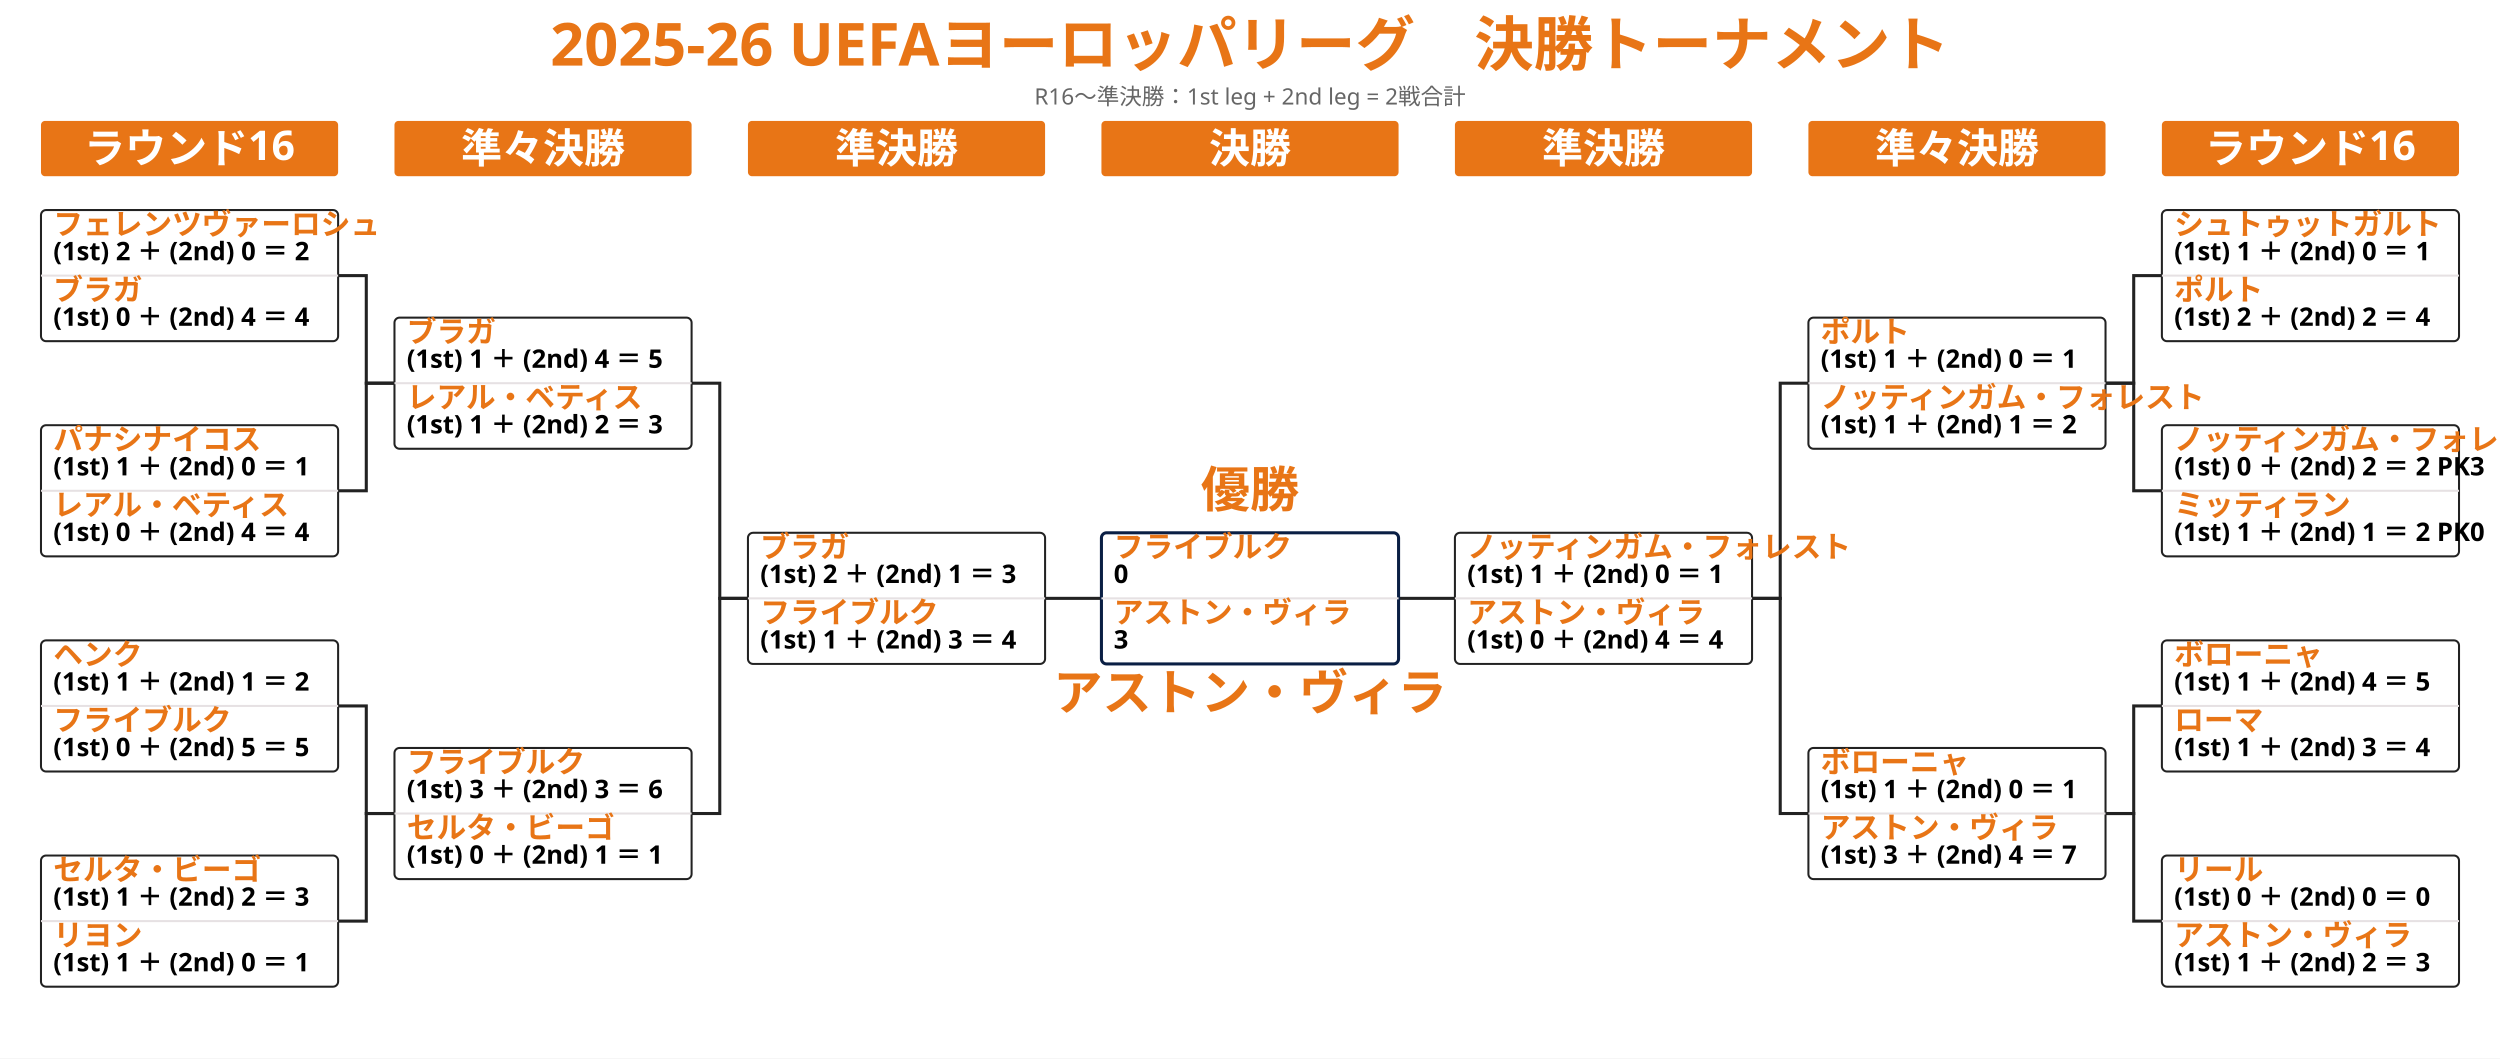
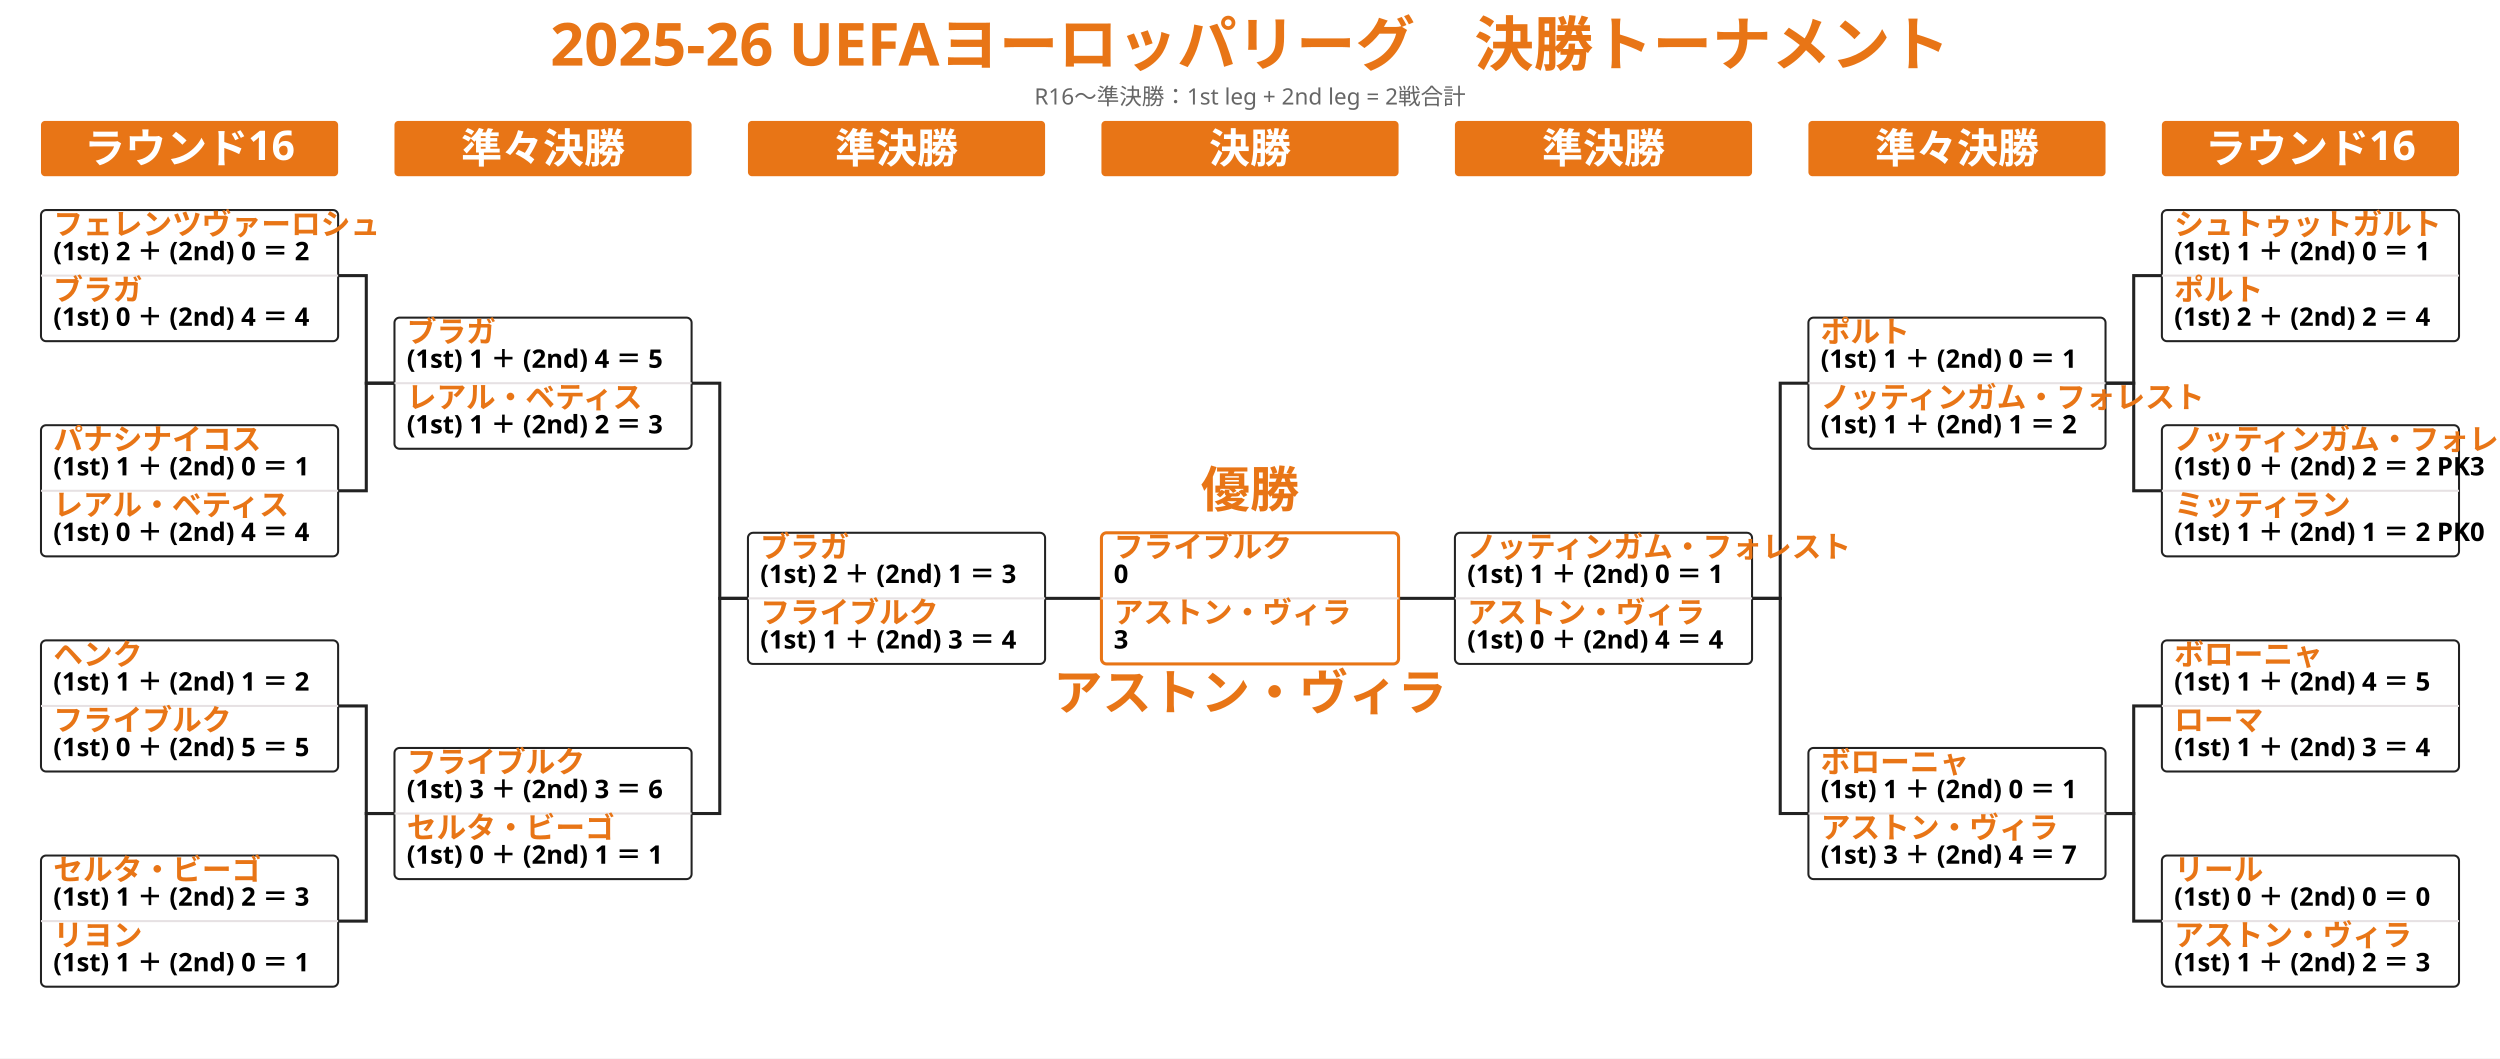
<svg xmlns="http://www.w3.org/2000/svg" width="2440" height="1033" viewBox="0 0 2440 1033" role="img" aria-labelledby="title desc">
  <rect width="100%" height="100%" fill="#ffffff" />
  <style>
    .title{font:700 58px 'Noto Sans JP','Yu Gothic',sans-serif;fill:#e87516}
    .round{font:700 40px 'Noto Sans JP','Yu Gothic',sans-serif;fill:#fff}
.team{font:700 29px 'Noto Sans JP','Yu Gothic',sans-serif;fill: #e87516;}
.rank{font:400 25px 'Noto Sans JP','Yu Gothic',sans-serif;}
.score{font:700 25px 'Noto Sans JP','Yu Gothic',sans-serif;}
    .champ{font:700 48px 'Noto Sans JP','Yu Gothic',sans-serif;fill:#e87516}
    .third-title{font:700 38px 'Noto Sans JP','Yu Gothic',sans-serif;fill:#fff}
    .legend{font:400 22px 'Noto Sans JP','Yu Gothic',sans-serif;fill:#666;}
  </style>
  <text class="title" x="1220" y="64" text-anchor="middle">2025-26 UEFAヨーロッパリーグ　決勝トーナメント</text>
  <text class="legend" x="1220" y="102" text-anchor="middle">R16～準決勝：1st leg + 2nd leg = 2戦合計</text>
  <rect x="40" y="118" width="290" height="54" rx="4" fill="#e87516" />
  <text class="round" x="185" y="145" text-anchor="middle" dominant-baseline="middle">ラウンド16</text>
  <rect x="2110" y="118" width="290" height="54" rx="4" fill="#e87516" />
  <text class="round" x="2255" y="145" text-anchor="middle" dominant-baseline="middle">ラウンド16</text>
  <rect x="385" y="118" width="290" height="54" rx="4" fill="#e87516" />
  <text class="round" x="530" y="145" text-anchor="middle" dominant-baseline="middle">準々決勝</text>
  <rect x="1765" y="118" width="290" height="54" rx="4" fill="#e87516" />
  <text class="round" x="1910" y="145" text-anchor="middle" dominant-baseline="middle">準々決勝</text>
  <rect x="730" y="118" width="290" height="54" rx="4" fill="#e87516" />
  <text class="round" x="875" y="145" text-anchor="middle" dominant-baseline="middle">準決勝</text>
  <rect x="1420" y="118" width="290" height="54" rx="4" fill="#e87516" />
  <text class="round" x="1565" y="145" text-anchor="middle" dominant-baseline="middle">準決勝</text>
  <rect x="1075" y="118" width="290" height="54" rx="4" fill="#e87516" />
  <text class="round" x="1220" y="145" text-anchor="middle" dominant-baseline="middle">決勝</text>
  <path d="M 675 374 H 702.5 V 584 H 730" fill="none" stroke="#222222" stroke-width="3" />
  <path d="M 330 269 H 357.5 V 374 H 385" fill="none" stroke="#222222" stroke-width="3" />
  <path d="M 330 479 H 357.5 V 374 H 385" fill="none" stroke="#222222" stroke-width="3" />
  <path d="M 675 794 H 702.5 V 584 H 730" fill="none" stroke="#222222" stroke-width="3" />
  <path d="M 330 689 H 357.5 V 794 H 385" fill="none" stroke="#222222" stroke-width="3" />
  <path d="M 330 899 H 357.5 V 794 H 385" fill="none" stroke="#222222" stroke-width="3" />
  <path d="M 1765 374 H 1737.5 V 584 H 1710" fill="none" stroke="#222222" stroke-width="3" />
  <path d="M 2110 269 H 2082.5 V 374 H 2055" fill="none" stroke="#222222" stroke-width="3" />
  <path d="M 2110 479 H 2082.5 V 374 H 2055" fill="none" stroke="#222222" stroke-width="3" />
  <path d="M 1765 794 H 1737.5 V 584 H 1710" fill="none" stroke="#222222" stroke-width="3" />
  <path d="M 2110 689 H 2082.5 V 794 H 2055" fill="none" stroke="#222222" stroke-width="3" />
  <path d="M 2110 899 H 2082.5 V 794 H 2055" fill="none" stroke="#222222" stroke-width="3" />
  <path d="M 1020 584 H 1047.5 V 584 H 1075" fill="none" stroke="#222222" stroke-width="3" />
  <path d="M 1420 584 H 1392.5 V 584 H 1365" fill="none" stroke="#222222" stroke-width="3" />
  <rect x="40" y="205" width="290" height="128" rx="5" fill="#fff" stroke="#222222" stroke-width="2" />
  <line x1="40" y1="269" x2="330" y2="269" stroke="#e6e1e3" stroke-width="2" />
  <text class="team" x="52" y="229">フェレンツヴァーロシュ</text>
  <text class="score" x="52" y="254">(1st) 2 ＋ (2nd) 0 ＝ 2</text>
  <text class="team" x="52" y="293">ブラガ</text>
  <text class="score" x="52" y="318">(1st) 0 ＋ (2nd) 4 ＝ 4</text>
  <rect x="40" y="415" width="290" height="128" rx="5" fill="#fff" stroke="#222222" stroke-width="2" />
  <line x1="40" y1="479" x2="330" y2="479" stroke="#e6e1e3" stroke-width="2" />
  <text class="team" x="52" y="439">パナシナイコス</text>
  <text class="score" x="52" y="464">(1st) 1 ＋ (2nd) 0 ＝ 1</text>
  <text class="team" x="52" y="503">レアル・ベティス</text>
  <text class="score" x="52" y="528">(1st) 0 ＋ (2nd) 4 ＝ 4</text>
  <rect x="385" y="310" width="290" height="128" rx="5" fill="#fff" stroke="#222222" stroke-width="2" />
  <line x1="385" y1="374" x2="675" y2="374" stroke="#e6e1e3" stroke-width="2" />
  <text class="team" x="397" y="334">ブラガ</text>
  <text class="score" x="397" y="359">(1st) 1 ＋ (2nd) 4 ＝ 5</text>
  <text class="team" x="397" y="398">レアル・ベティス</text>
  <text class="score" x="397" y="423">(1st) 1 ＋ (2nd) 2 ＝ 3</text>
  <rect x="40" y="625" width="290" height="128" rx="5" fill="#fff" stroke="#222222" stroke-width="2" />
  <line x1="40" y1="689" x2="330" y2="689" stroke="#e6e1e3" stroke-width="2" />
  <text class="team" x="52" y="649">ヘンク</text>
  <text class="score" x="52" y="674">(1st) 1 ＋ (2nd) 1 ＝ 2</text>
  <text class="team" x="52" y="713">フライブルク</text>
  <text class="score" x="52" y="738">(1st) 0 ＋ (2nd) 5 ＝ 5</text>
  <rect x="40" y="835" width="290" height="128" rx="5" fill="#fff" stroke="#222222" stroke-width="2" />
  <line x1="40" y1="899" x2="330" y2="899" stroke="#e6e1e3" stroke-width="2" />
  <text class="team" x="52" y="859">セルタ・ビーゴ</text>
  <text class="score" x="52" y="884">(1st) 1 ＋ (2nd) 2 ＝ 3</text>
  <text class="team" x="52" y="923">リヨン</text>
  <text class="score" x="52" y="948">(1st) 1 ＋ (2nd) 0 ＝ 1</text>
  <rect x="385" y="730" width="290" height="128" rx="5" fill="#fff" stroke="#222222" stroke-width="2" />
  <line x1="385" y1="794" x2="675" y2="794" stroke="#e6e1e3" stroke-width="2" />
  <text class="team" x="397" y="754">フライブルク</text>
  <text class="score" x="397" y="779">(1st) 3 ＋ (2nd) 3 ＝ 6</text>
  <text class="team" x="397" y="818">セルタ・ビーゴ</text>
  <text class="score" x="397" y="843">(1st) 0 ＋ (2nd) 1 ＝ 1</text>
  <rect x="730" y="520" width="290" height="128" rx="5" fill="#fff" stroke="#222222" stroke-width="2" />
  <line x1="730" y1="584" x2="1020" y2="584" stroke="#e6e1e3" stroke-width="2" />
  <text class="team" x="742" y="544">ブラガ</text>
  <text class="score" x="742" y="569">(1st) 2 ＋ (2nd) 1 ＝ 3</text>
  <text class="team" x="742" y="608">フライブルク</text>
  <text class="score" x="742" y="633">(1st) 1 ＋ (2nd) 3 ＝ 4</text>
  <rect x="2110" y="205" width="290" height="128" rx="5" fill="#fff" stroke="#222222" stroke-width="2" />
  <line x1="2110" y1="269" x2="2400" y2="269" stroke="#e6e1e3" stroke-width="2" />
  <text class="team" x="2122" y="229">シュトゥットガルト</text>
  <text class="score" x="2122" y="254">(1st) 1 ＋ (2nd) 0 ＝ 1</text>
  <text class="team" x="2122" y="293">ポルト</text>
  <text class="score" x="2122" y="318">(1st) 2 ＋ (2nd) 2 ＝ 4</text>
  <rect x="2110" y="415" width="290" height="128" rx="5" fill="#fff" stroke="#222222" stroke-width="2" />
  <line x1="2110" y1="479" x2="2400" y2="479" stroke="#e6e1e3" stroke-width="2" />
  <text class="team" x="2122" y="439">ノッティンガム・フォレスト</text>
  <text class="score" x="2122" y="464">(1st) 0 ＋ (2nd) 2 ＝ 2 PK3</text>
  <text class="team" x="2122" y="503">ミッティラン</text>
  <text class="score" x="2122" y="528">(1st) 1 ＋ (2nd) 1 ＝ 2 PK0</text>
  <rect x="1765" y="310" width="290" height="128" rx="5" fill="#fff" stroke="#222222" stroke-width="2" />
  <line x1="1765" y1="374" x2="2055" y2="374" stroke="#e6e1e3" stroke-width="2" />
  <text class="team" x="1777" y="334">ポルト</text>
  <text class="score" x="1777" y="359">(1st) 1 ＋ (2nd) 0 ＝ 1</text>
  <text class="team" x="1777" y="398">ノッティンガム・フォレスト</text>
  <text class="score" x="1777" y="423">(1st) 1 ＋ (2nd) 1 ＝ 2</text>
  <rect x="2110" y="625" width="290" height="128" rx="5" fill="#fff" stroke="#222222" stroke-width="2" />
  <line x1="2110" y1="689" x2="2400" y2="689" stroke="#e6e1e3" stroke-width="2" />
  <text class="team" x="2122" y="649">ボローニャ</text>
  <text class="score" x="2122" y="674">(1st) 1 ＋ (2nd) 4 ＝ 5</text>
  <text class="team" x="2122" y="713">ローマ</text>
  <text class="score" x="2122" y="738">(1st) 1 ＋ (2nd) 3 ＝ 4</text>
  <rect x="2110" y="835" width="290" height="128" rx="5" fill="#fff" stroke="#222222" stroke-width="2" />
  <line x1="2110" y1="899" x2="2400" y2="899" stroke="#e6e1e3" stroke-width="2" />
  <text class="team" x="2122" y="859">リール</text>
  <text class="score" x="2122" y="884">(1st) 0 ＋ (2nd) 0 ＝ 0</text>
  <text class="team" x="2122" y="923">アストン・ヴィラ</text>
  <text class="score" x="2122" y="948">(1st) 1 ＋ (2nd) 2 ＝ 3</text>
  <rect x="1765" y="730" width="290" height="128" rx="5" fill="#fff" stroke="#222222" stroke-width="2" />
  <line x1="1765" y1="794" x2="2055" y2="794" stroke="#e6e1e3" stroke-width="2" />
  <text class="team" x="1777" y="754">ボローニャ</text>
  <text class="score" x="1777" y="779">(1st) 1 ＋ (2nd) 0 ＝ 1</text>
  <text class="team" x="1777" y="818">アストン・ヴィラ</text>
  <text class="score" x="1777" y="843">(1st) 3 ＋ (2nd) 4 ＝ 7</text>
  <rect x="1420" y="520" width="290" height="128" rx="5" fill="#fff" stroke="#222222" stroke-width="2" />
  <line x1="1420" y1="584" x2="1710" y2="584" stroke="#e6e1e3" stroke-width="2" />
  <text class="team" x="1432" y="544">ノッティンガム・フォレスト</text>
  <text class="score" x="1432" y="569">(1st) 1 ＋ (2nd) 0 ＝ 1</text>
  <text class="team" x="1432" y="608">アストン・ヴィラ</text>
  <text class="score" x="1432" y="633">(1st) 0 ＋ (2nd) 4 ＝ 4</text>
-   <rect x="1075" y="520" width="290" height="128" rx="5" fill="#fff" stroke="#0a1f44" stroke-width="3" />
+   <rect x="1075" y="520" width="290" height="128" rx="5" fill="#fff" stroke="#e87516" stroke-width="3" />
  <line x1="1075" y1="584" x2="1365" y2="584" stroke="#e6e1e3" stroke-width="2" />
  <text class="team" x="1087" y="544">フライブルク</text>
  <text class="score" x="1087" y="569">0</text>
  <text class="team" x="1087" y="608">アストン・ヴィラ</text>
  <text class="score" x="1087" y="633">3</text>
  <text class="champ" x="1220" y="495" text-anchor="middle">優勝</text>
  <text class="champ" x="1220" y="693" text-anchor="middle">アストン・ヴィラ</text>
</svg>
